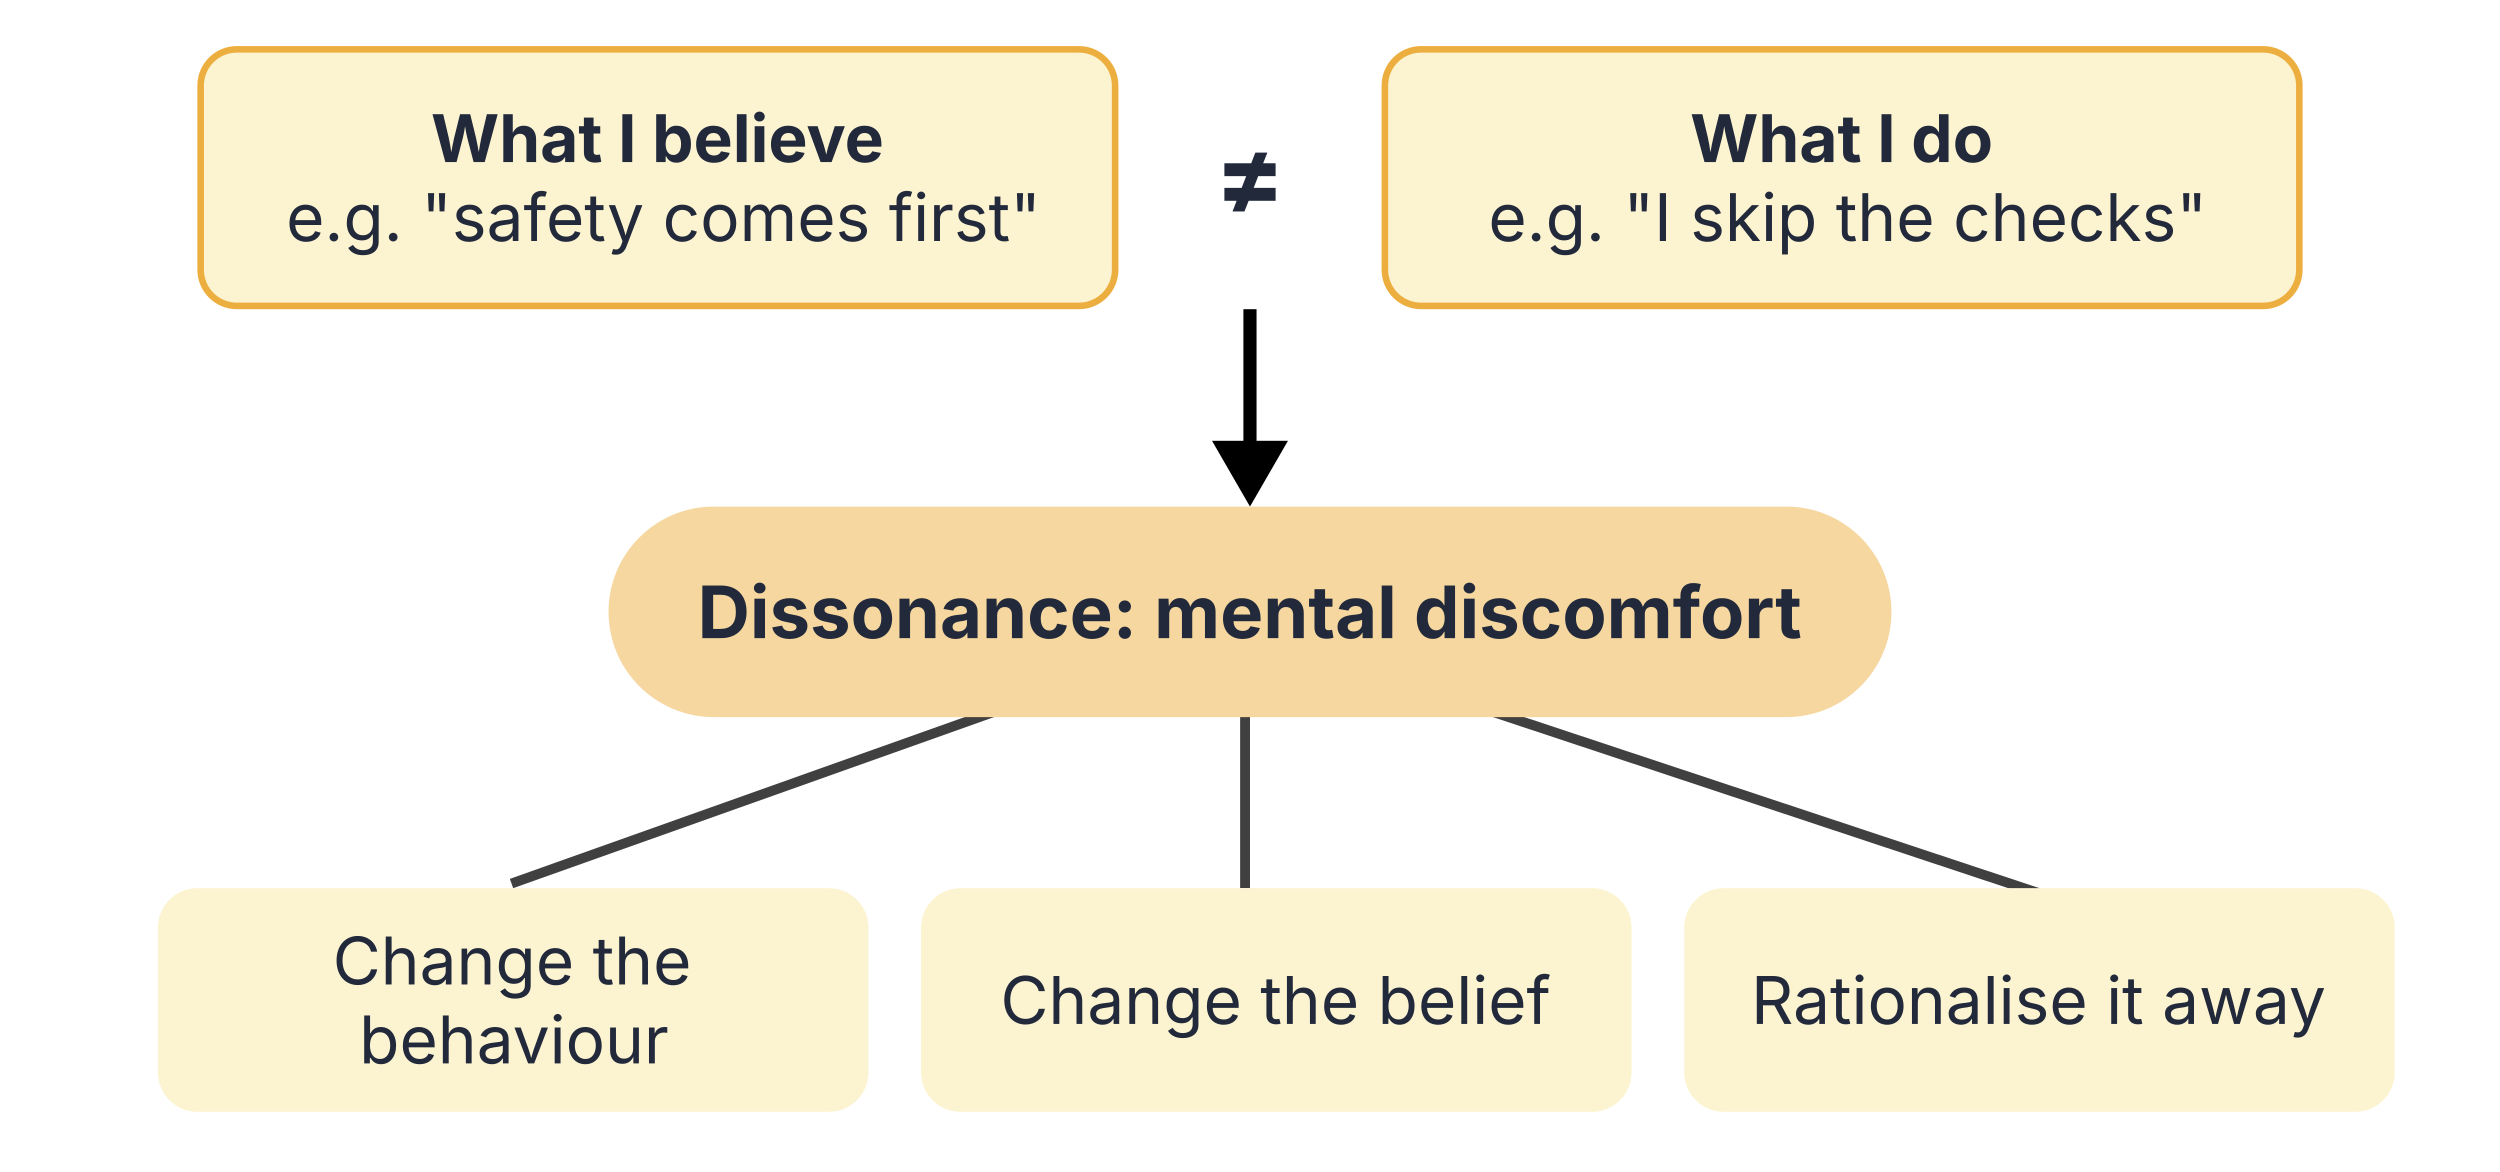
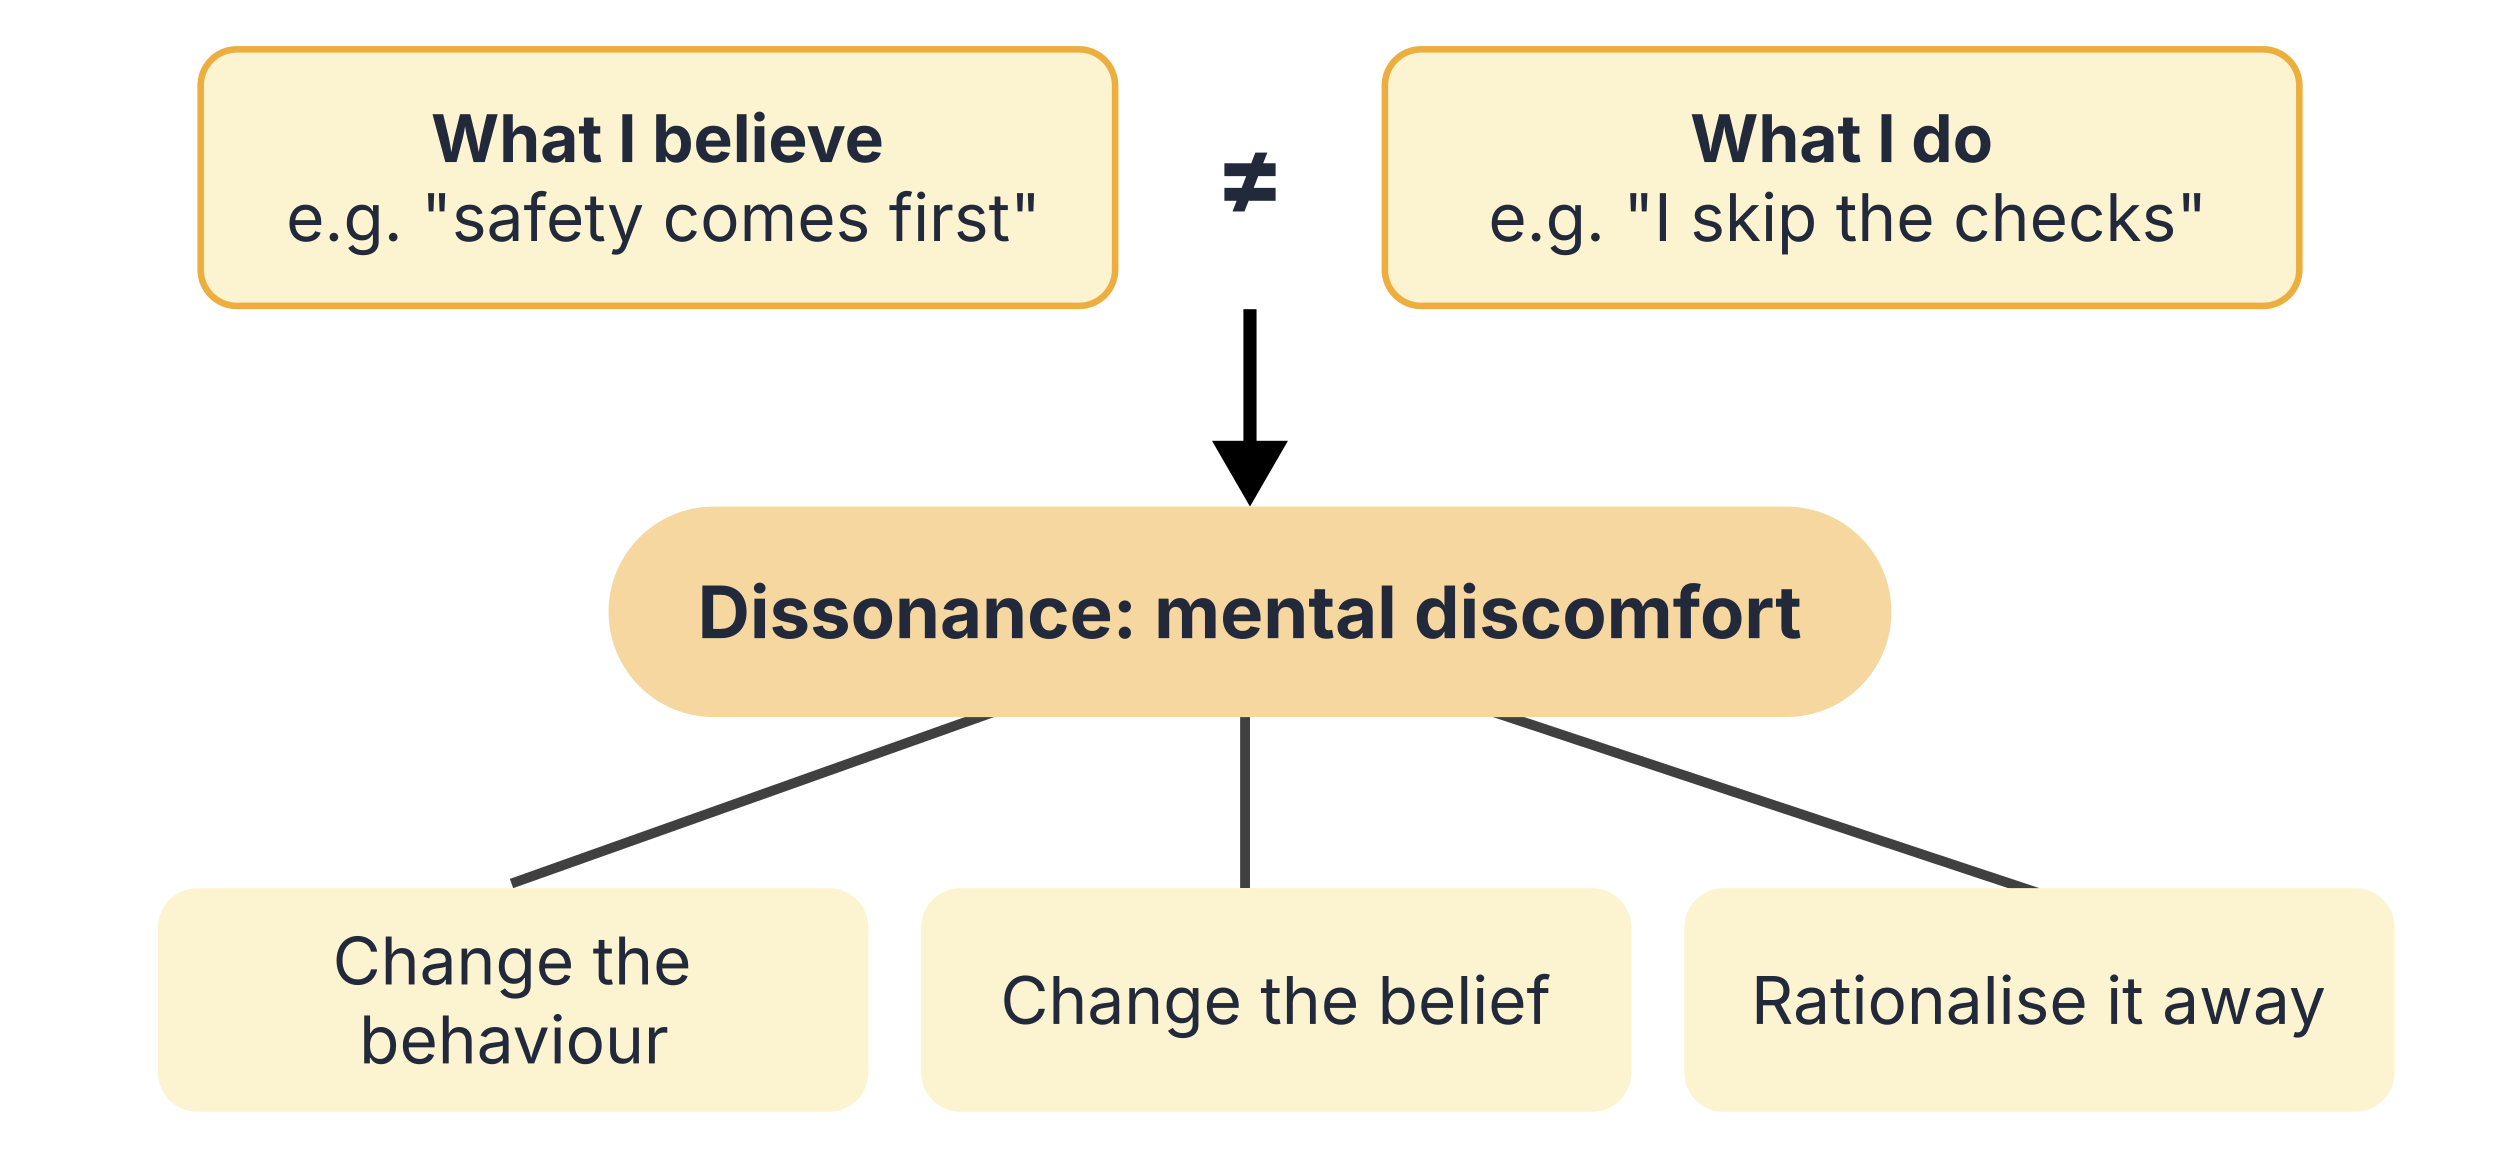
- <svg xmlns="http://www.w3.org/2000/svg" viewBox="0 96 380 178" fill="none">
+ <svg xmlns="http://www.w3.org/2000/svg" viewBox="0 96 380 177" fill="none">
+   <style>text{font-family:Inter,Helvetica,Arial,sans-serif}</style>
  <rect width="380" height="300" fill="white" />
  <rect x="30.5" y="103.5" width="139" height="39" rx="5.5" fill="#FCF4D1" />
  <rect x="30.5" y="103.5" width="139" height="39" rx="5.5" stroke="#EDAE40" />
-   <text fill="#21293B" style="white-space: pre" xml:space="preserve" font-family="Inter, Helvetica, Arial, sans-serif" font-size="10" font-weight="bold" letter-spacing="0em">
+   <text fill="#21293B" style="white-space: pre" xml:space="preserve" font-family="Inter" font-size="10" font-weight="bold" letter-spacing="0em">
    <tspan x="65.503" y="120.636">What I believe
</tspan>
  </text>
-   <text fill="#21293B" style="white-space: pre" xml:space="preserve" font-family="Inter, Helvetica, Arial, sans-serif" font-size="10" letter-spacing="0em">
+   <text fill="#21293B" style="white-space: pre" xml:space="preserve" font-family="Inter" font-size="10" letter-spacing="0em">
    <tspan x="43.486" y="132.636">e.g. "safety comes first"</tspan>
  </text>
-   <text fill="#21293B" style="white-space: pre" xml:space="preserve" font-family="Inter, Helvetica, Arial, sans-serif" font-size="16" font-weight="bold" letter-spacing="0em">
+   <text fill="#21293B" style="white-space: pre" xml:space="preserve" font-family="Inter" font-size="16" font-weight="bold" letter-spacing="0em">
    <tspan x="184.562" y="128.318">≠</tspan>
  </text>
  <rect x="210.5" y="103.5" width="139" height="39" rx="5.5" fill="#FCF4D1" />
  <rect x="210.5" y="103.5" width="139" height="39" rx="5.5" stroke="#EDAE40" />
-   <text fill="#21293B" style="white-space: pre" xml:space="preserve" font-family="Inter, Helvetica, Arial, sans-serif" font-size="10" font-weight="bold" letter-spacing="0em">
+   <text fill="#21293B" style="white-space: pre" xml:space="preserve" font-family="Inter" font-size="10" font-weight="bold" letter-spacing="0em">
    <tspan x="256.895" y="120.636">What I do
</tspan>
  </text>
-   <text fill="#21293B" style="white-space: pre" xml:space="preserve" font-family="Inter, Helvetica, Arial, sans-serif" font-size="10" letter-spacing="0em">
+   <text fill="#21293B" style="white-space: pre" xml:space="preserve" font-family="Inter" font-size="10" letter-spacing="0em">
    <tspan x="226.221" y="132.636">e.g. "I skip the checks"</tspan>
  </text>
  <path d="M189.996 173L195.77 163L184.223 163L189.996 173ZM189.996 143L188.996 143L188.996 164L189.996 164L190.996 164L190.996 143L189.996 143Z" fill="black" />
  <line x1="77.749" y1="230.293" x2="189.749" y2="190.451" stroke="#404040" stroke-width="1.5" />
  <line x1="309.764" y1="231.712" x2="189.764" y2="191.87" stroke="#404040" stroke-width="1.5" />
  <line x1="189.25" y1="231" x2="189.25" y2="191.158" stroke="#404040" stroke-width="1.5" />
  <rect x="92.5" y="173" width="195" height="32" rx="16" fill="#F5D79F" />
-   <text fill="#21293B" style="white-space: pre" xml:space="preserve" font-family="Inter, Helvetica, Arial, sans-serif" font-size="11" font-weight="bold" letter-spacing="0em">
+   <text fill="#21293B" style="white-space: pre" xml:space="preserve" font-family="Inter" font-size="11" font-weight="bold" letter-spacing="0em">
    <tspan x="106.039" y="193">Dissonance: mental discomfort</tspan>
  </text>
  <rect x="24" y="231" width="108" height="34" rx="6" fill="#FCF4D1" />
-   <text fill="#21293B" style="white-space: pre" xml:space="preserve" font-family="Inter, Helvetica, Arial, sans-serif" font-size="10" letter-spacing="0em">
+   <text fill="#21293B" style="white-space: pre" xml:space="preserve" font-family="Inter" font-size="10" letter-spacing="0em">
    <tspan x="50.563" y="245.636">Change the </tspan>
    <tspan x="54.592" y="257.636">behaviour</tspan>
  </text>
  <rect x="140" y="231" width="108" height="34" rx="6" fill="#FCF4D1" />
-   <text fill="#21293B" style="white-space: pre" xml:space="preserve" font-family="Inter, Helvetica, Arial, sans-serif" font-size="10" letter-spacing="0em">
+   <text fill="#21293B" style="white-space: pre" xml:space="preserve" font-family="Inter" font-size="10" letter-spacing="0em">
    <tspan x="152.057" y="251.636">Change the belief</tspan>
  </text>
  <rect x="256" y="231" width="108" height="34" rx="6" fill="#FCF4D1" />
-   <text fill="#21293B" style="white-space: pre" xml:space="preserve" font-family="Inter, Helvetica, Arial, sans-serif" font-size="10" letter-spacing="0em">
+   <text fill="#21293B" style="white-space: pre" xml:space="preserve" font-family="Inter" font-size="10" letter-spacing="0em">
    <tspan x="266.162" y="251.636">Rationalise it away</tspan>
  </text>
</svg>
